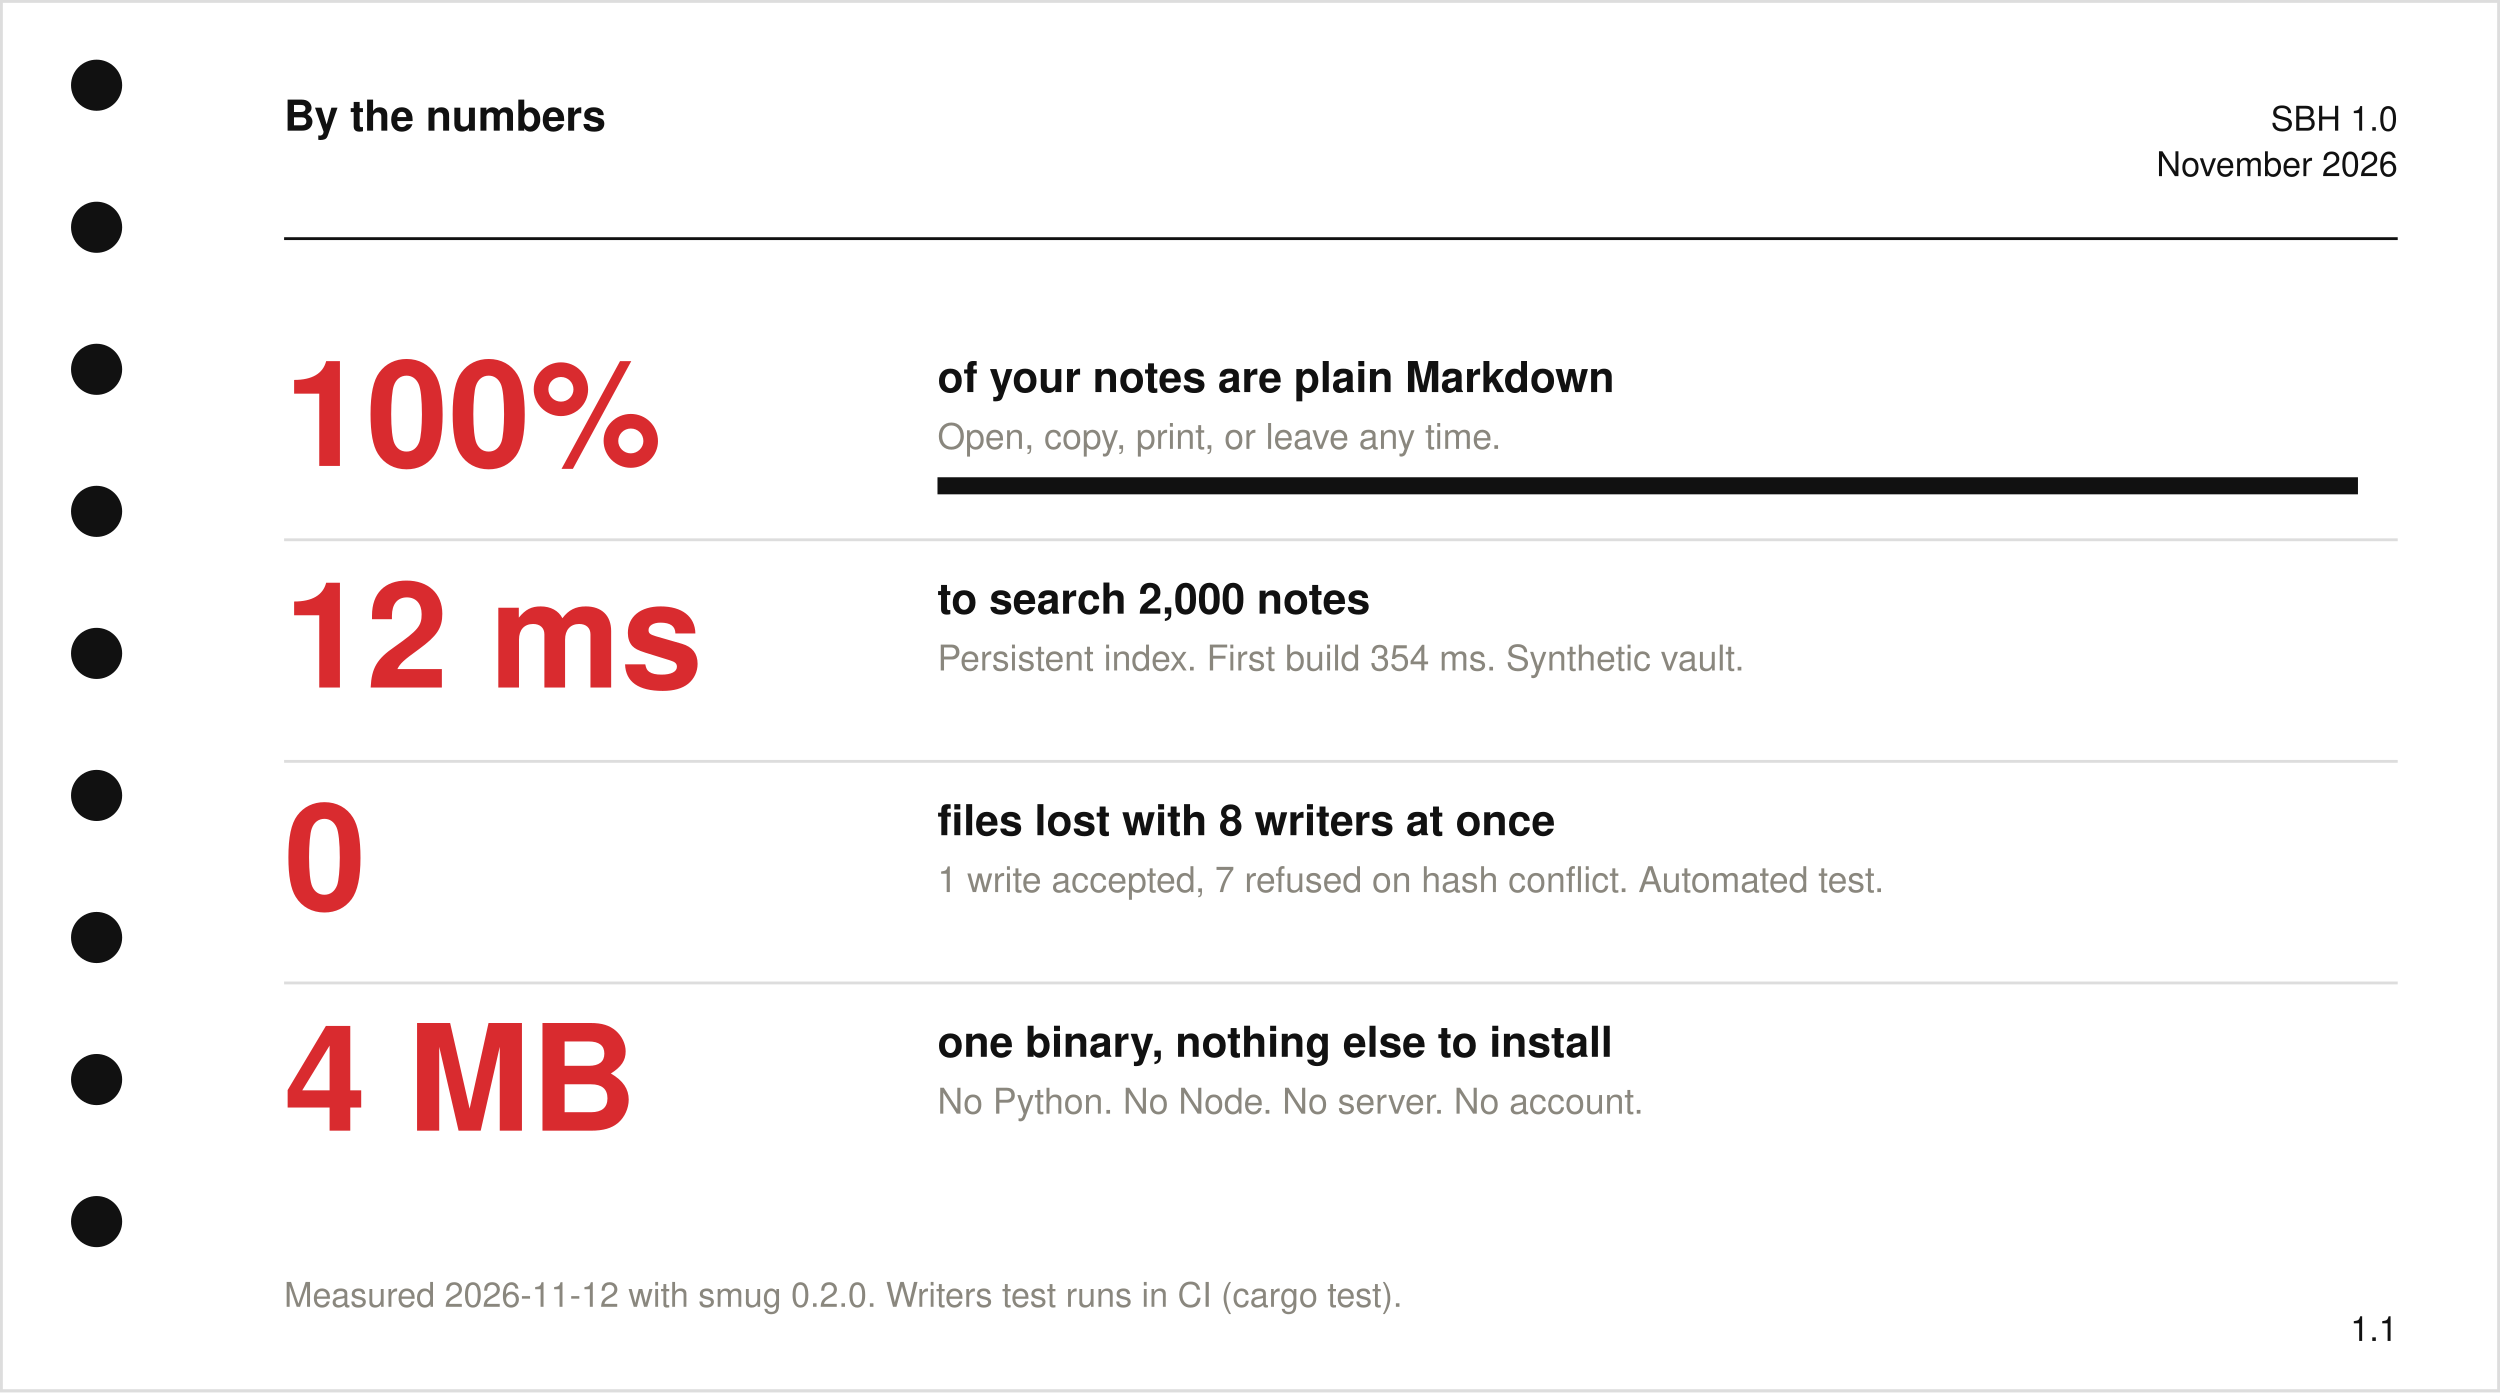
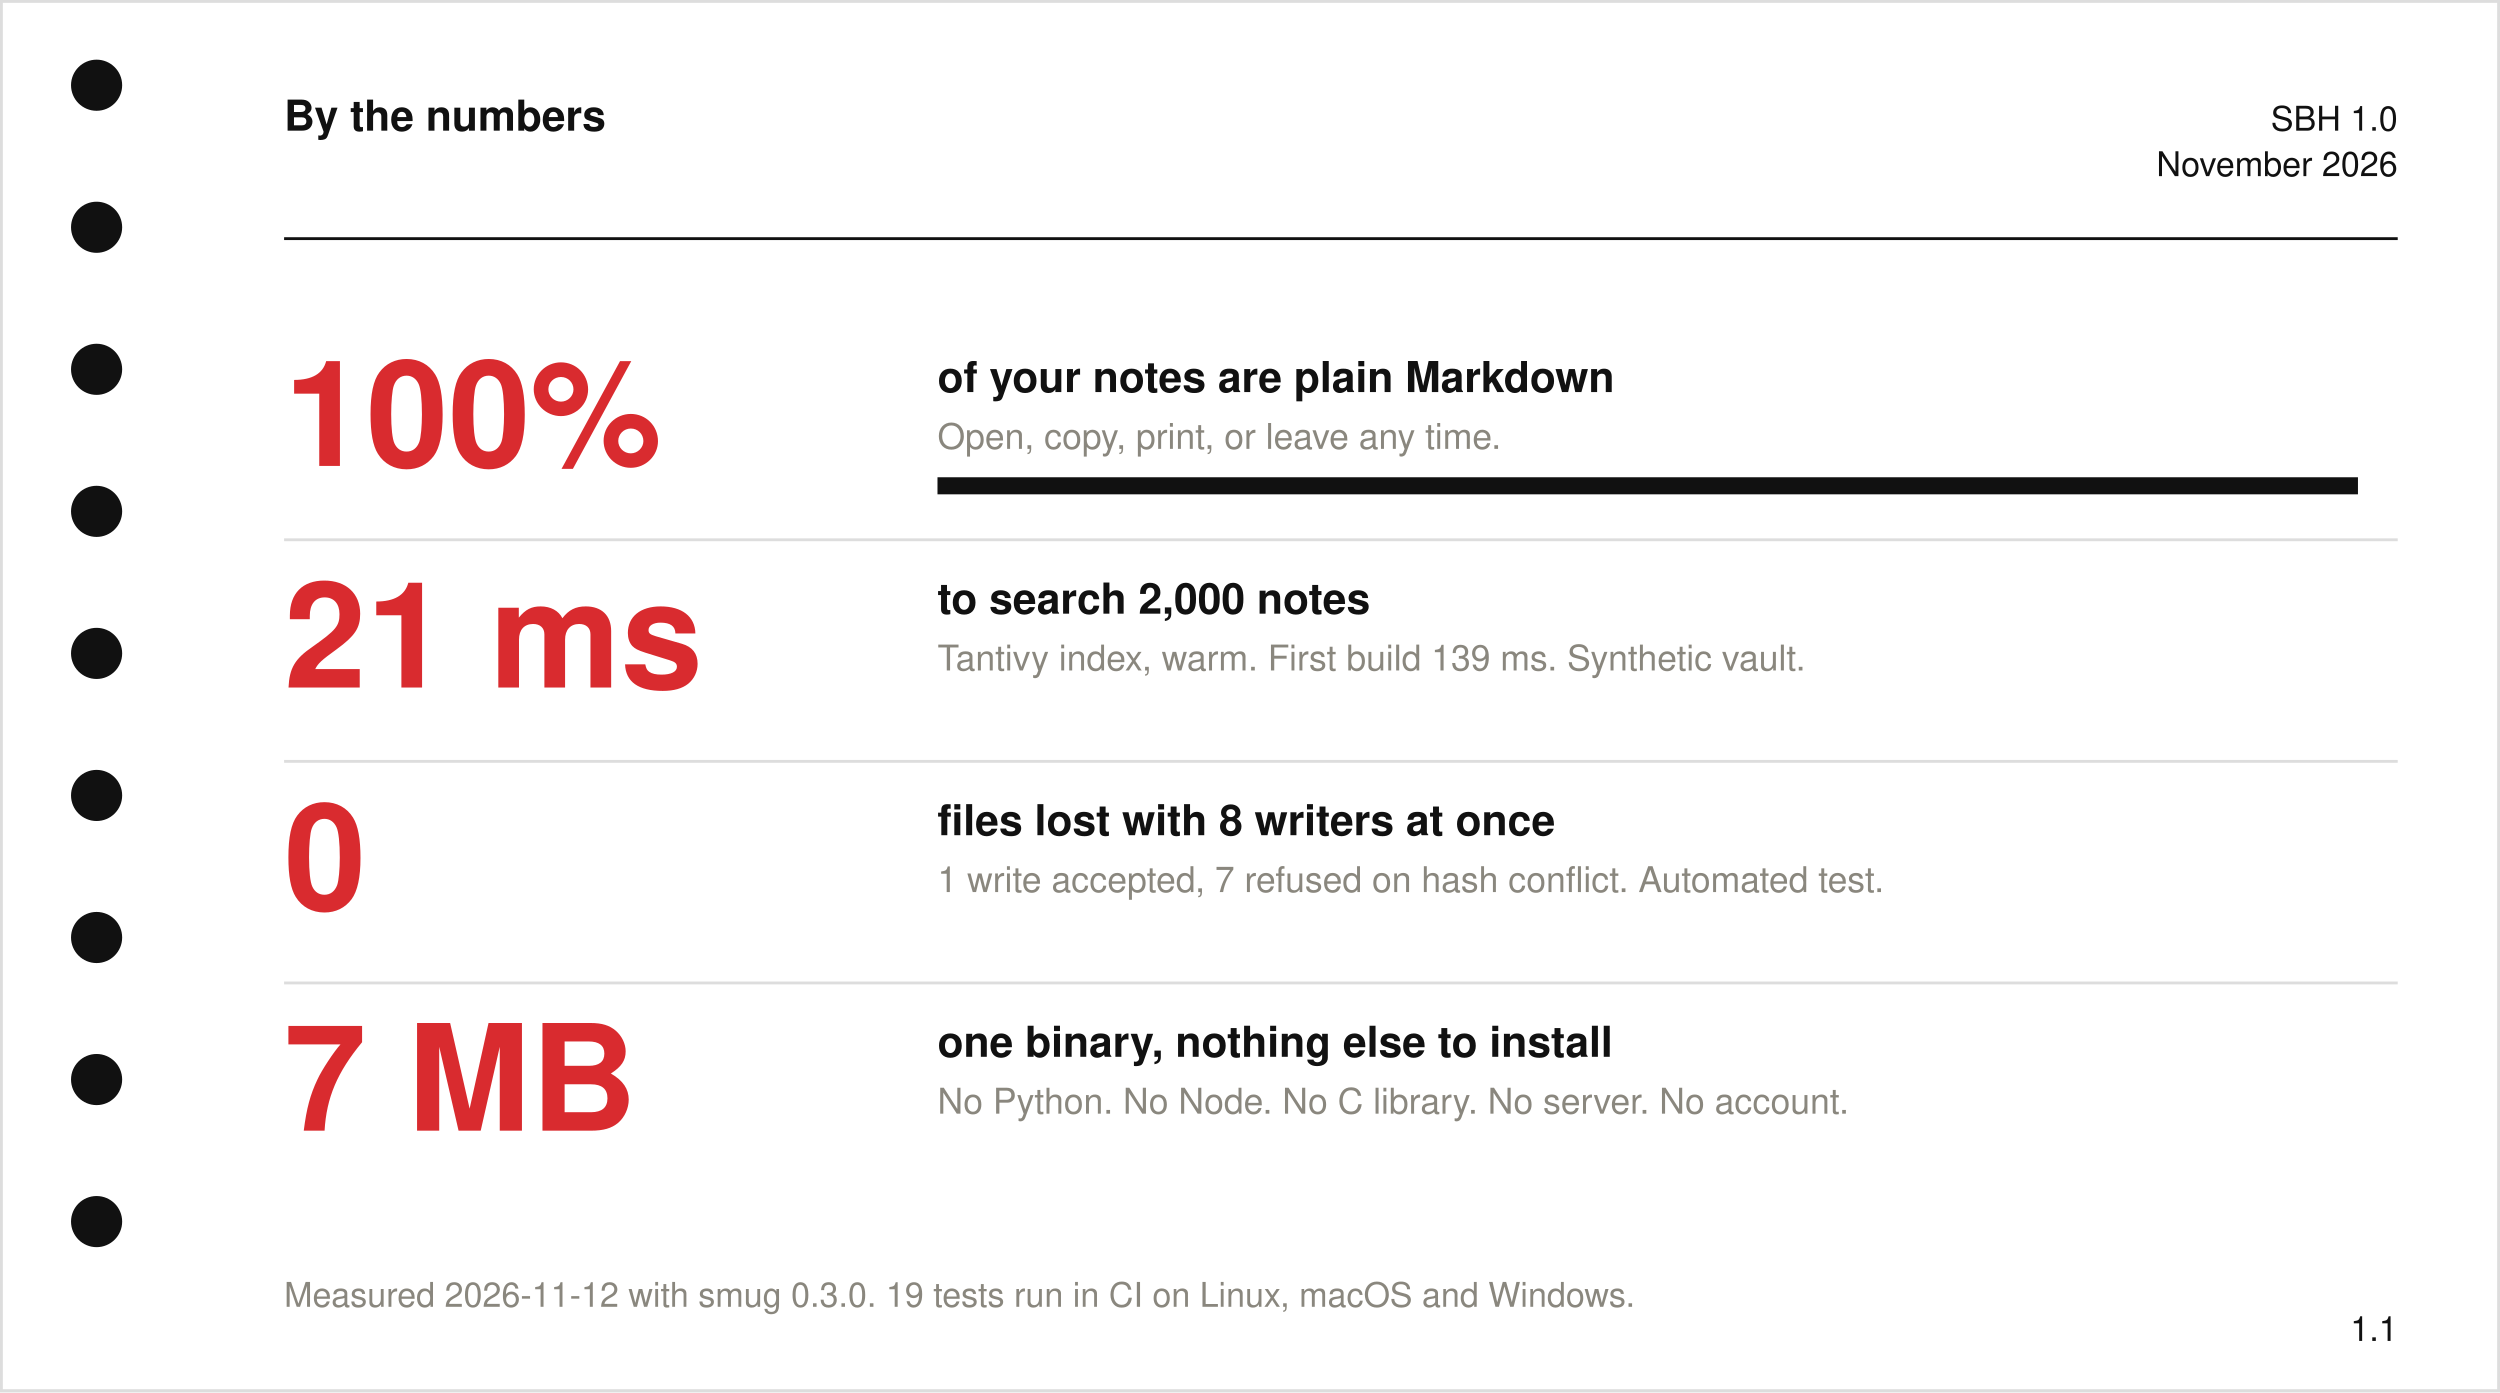
<svg xmlns="http://www.w3.org/2000/svg" viewBox="0 0 880 490" width="880" height="490" font-family="Helvetica Neue, Helvetica, Arial, sans-serif" role="img" aria-label="By the numbers">
  <rect width="880" height="490" fill="#FFFFFF" />
  <rect x=".5" y=".5" width="879" height="489" fill="none" stroke="#DDD" />
  <circle cx="34" cy="30" r="9" fill="#111111" />
  <circle cx="34" cy="80" r="9" fill="#111111" />
  <circle cx="34" cy="130" r="9" fill="#111111" />
  <circle cx="34" cy="180" r="9" fill="#111111" />
  <circle cx="34" cy="230" r="9" fill="#111111" />
  <circle cx="34" cy="280" r="9" fill="#111111" />
  <circle cx="34" cy="330" r="9" fill="#111111" />
  <circle cx="34" cy="380" r="9" fill="#111111" />
  <circle cx="34" cy="430" r="9" fill="#111111" />
  <text x="100" y="46" font-size="15" font-weight="700" fill="#111111" text-anchor="start">By the numbers</text>
  <text x="844" y="46" font-size="12" font-weight="300" fill="#111111" text-anchor="end">SBH 1.0</text>
  <text x="844" y="62" font-size="12" font-weight="300" fill="#111111" text-anchor="end">November 2026</text>
  <line x1="100" y1="84" x2="844" y2="84" stroke="#111111" stroke-width="1" />
  <text x="100" y="164" font-size="52" font-weight="700" fill="#D92B2F" text-anchor="start">100%</text>
  <text x="330" y="138" font-size="15" font-weight="700" fill="#111111" text-anchor="start">of your notes are plain Markdown</text>
  <text x="330" y="158" font-size="12.5" font-weight="300" fill="#8A877E" text-anchor="start">Open, copy, print, or leave any time.</text>
  <rect x="330" y="168" width="500" height="6" fill="#EEE" />
  <rect x="330" y="168" width="500" height="6" fill="#111111" />
  <line x1="100" y1="190" x2="844" y2="190" stroke="#DDD" />
-   <text x="100" y="242" font-size="52" font-weight="700" fill="#D92B2F" text-anchor="start">12 ms</text>
+   <text x="100" y="242" font-size="52" font-weight="700" fill="#D92B2F" text-anchor="start">21 ms</text>
  <text x="330" y="216" font-size="15" font-weight="700" fill="#111111" text-anchor="start">to search 2,000 notes</text>
-   <text x="330" y="236" font-size="12.5" font-weight="300" fill="#8A877E" text-anchor="start">Persistent index. First build 354 ms. Synthetic vault.</text>
+   <text x="330" y="236" font-size="12.5" font-weight="300" fill="#8A877E" text-anchor="start">Tantivy index, warm. First build 139 ms. Synthetic vault.</text>
  <line x1="100" y1="268" x2="844" y2="268" stroke="#DDD" />
  <text x="100" y="320" font-size="52" font-weight="700" fill="#D92B2F" text-anchor="start">0</text>
  <text x="330" y="294" font-size="15" font-weight="700" fill="#111111" text-anchor="start">files lost with 8 writers at once</text>
  <text x="330" y="314" font-size="12.5" font-weight="300" fill="#8A877E" text-anchor="start">1 write accepted, 7 refused on hash conflict. Automated test.</text>
  <line x1="100" y1="346" x2="844" y2="346" stroke="#DDD" />
-   <text x="100" y="398" font-size="52" font-weight="700" fill="#D92B2F" text-anchor="start">4 MB</text>
+   <text x="100" y="398" font-size="52" font-weight="700" fill="#D92B2F" text-anchor="start">7 MB</text>
  <text x="330" y="372" font-size="15" font-weight="700" fill="#111111" text-anchor="start">one binary, nothing else to install</text>
-   <text x="330" y="392" font-size="12.5" font-weight="300" fill="#8A877E" text-anchor="start">No Python. No Node. No server. No account.</text>
-   <text x="100" y="460" font-size="12" font-weight="300" fill="#8A877E" text-anchor="start">Measured 2026-11-12 with smug 0.2.0. Writers test runs in CI (cargo test).</text>
+   <text x="330" y="392" font-size="12.5" font-weight="300" fill="#8A877E" text-anchor="start">No Python. No Node. No C library. No server. No account.</text>
+   <text x="100" y="460" font-size="12" font-weight="300" fill="#8A877E" text-anchor="start">Measured 2026-11-12 with smug 0.3.0. 19 tests run in CI on Linux, macOS and Windows.</text>
  <text x="844" y="472" font-size="12" font-weight="300" fill="#111111" text-anchor="end">1.1</text>
</svg>
